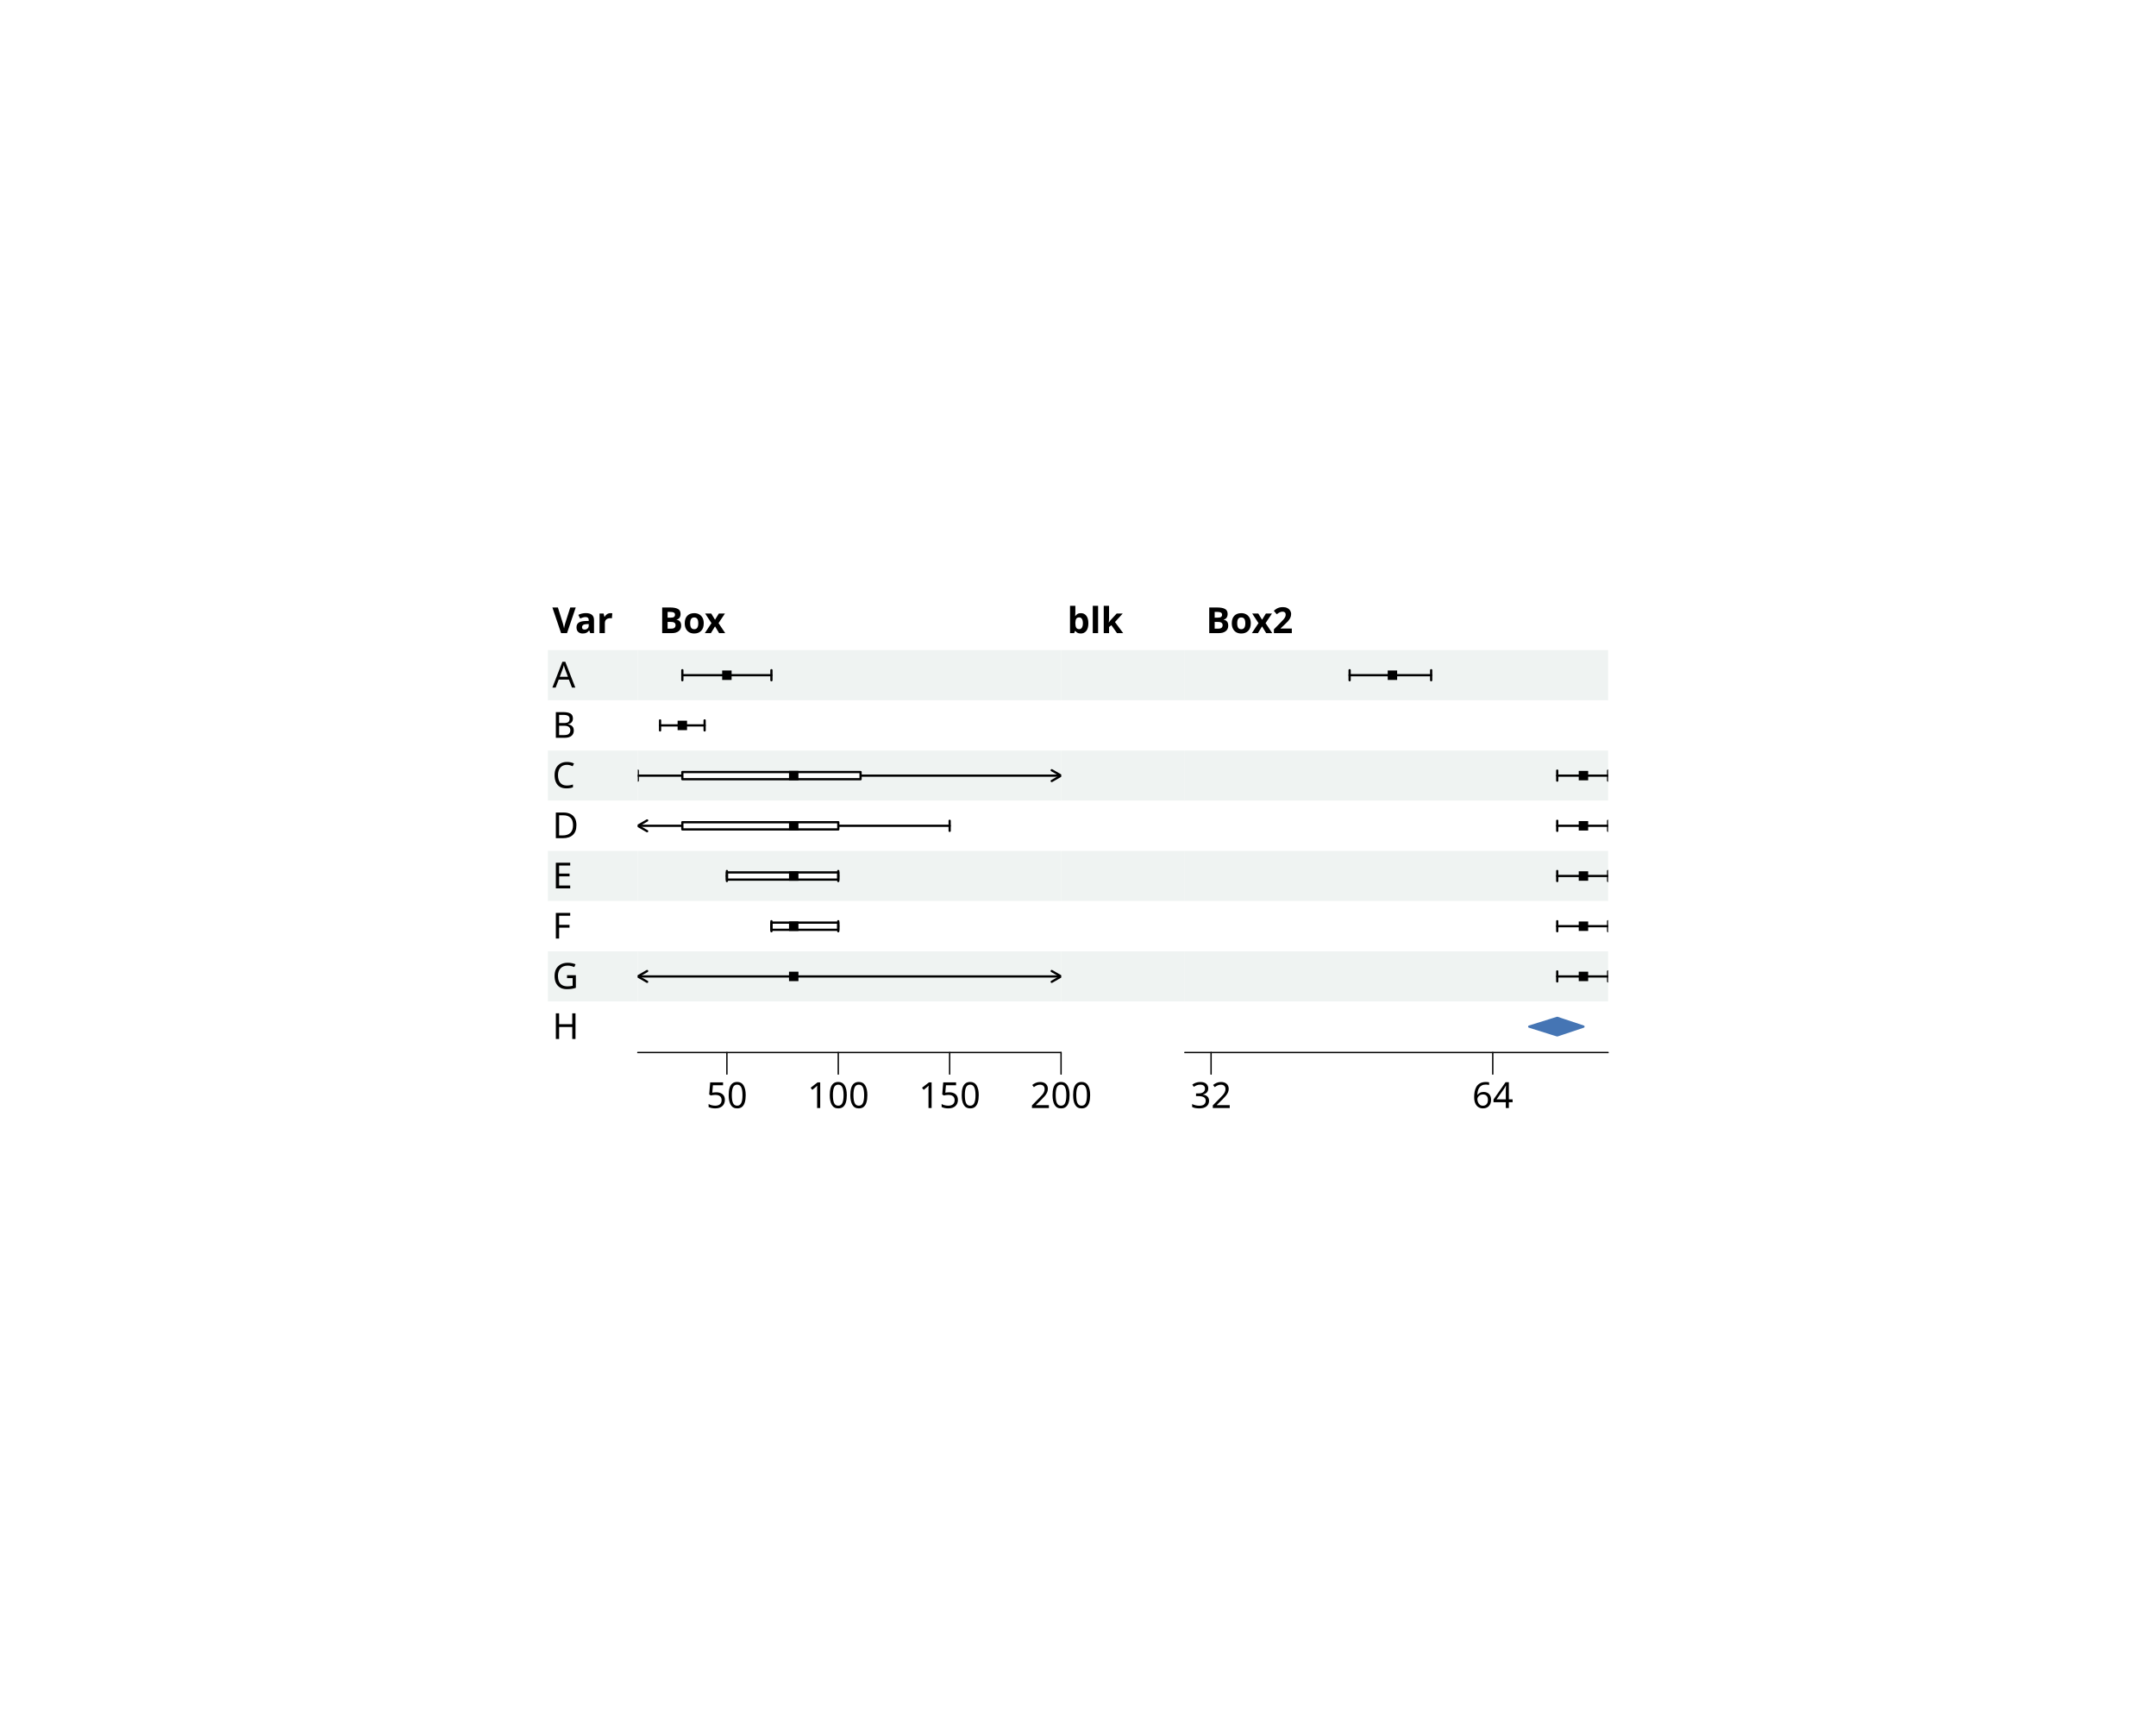
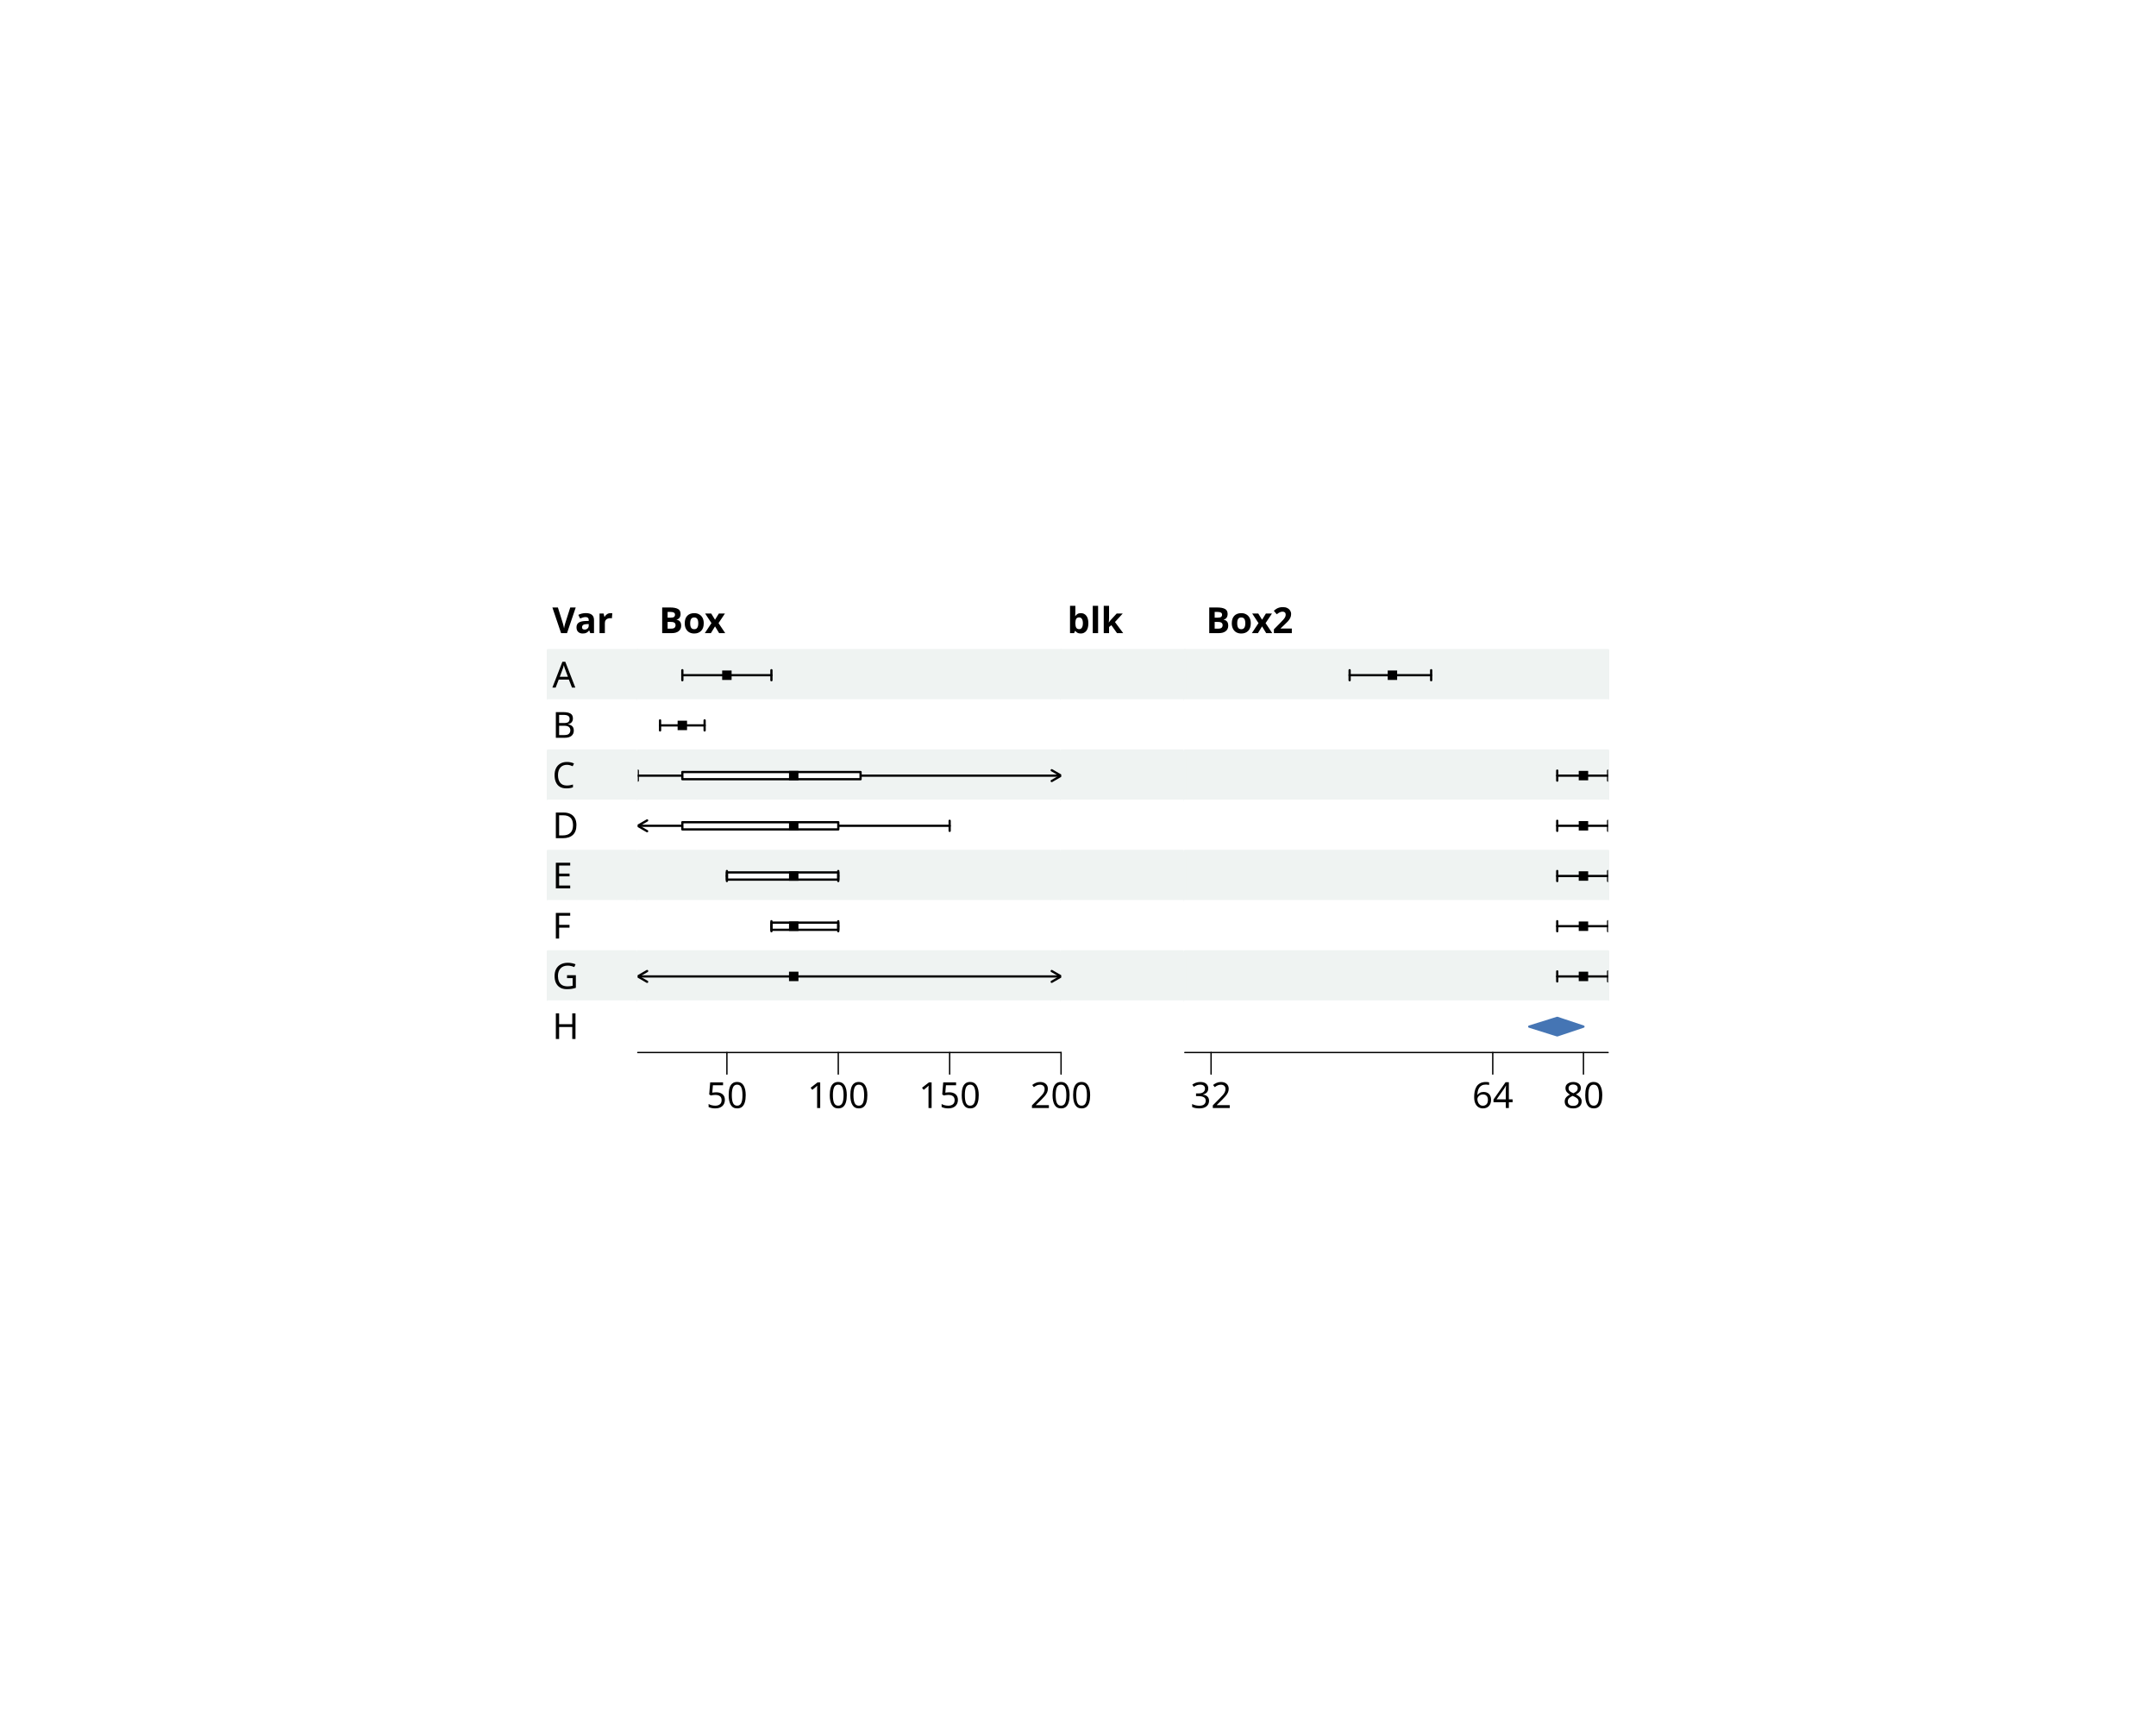
<svg xmlns="http://www.w3.org/2000/svg" class="svglite" data-engine-version="2.0" width="720.00pt" height="576.00pt" viewBox="0 0 720.00 576.00">
  <defs>
    <style type="text/css">
    .svglite line, .svglite polyline, .svglite polygon, .svglite path, .svglite rect, .svglite circle {
      fill: none;
      stroke: #000000;
      stroke-linecap: round;
      stroke-linejoin: round;
      stroke-miterlimit: 10.00;
    }
  </style>
  </defs>
  <rect width="100%" height="100%" style="stroke: none; fill: #FFFFFF;" />
  <defs>
    <clipPath id="cpMC4wMHw3MjAuMDB8MC4wMHw1NzYuMDA=">
      <rect x="0.00" y="0.00" width="720.00" height="576.00" />
    </clipPath>
  </defs>
  <g clip-path="url(#cpMC4wMHw3MjAuMDB8MC4wMHw1NzYuMDA=)">
    <rect x="182.97" y="197.48" width="30.02" height="19.60" style="stroke-width: 0.75; stroke: none; fill: #FFFFFF;" />
    <rect x="212.99" y="197.48" width="141.35" height="19.60" style="stroke-width: 0.75; stroke: none; fill: #FFFFFF;" />
    <rect x="354.34" y="197.48" width="41.34" height="19.60" style="stroke-width: 0.75; stroke: none; fill: #FFFFFF;" />
    <rect x="395.68" y="197.48" width="141.35" height="19.60" style="stroke-width: 0.75; stroke: none; fill: #FFFFFF;" />
-     <rect x="182.97" y="217.08" width="30.02" height="16.76" style="stroke-width: 0.75; stroke: none; fill: #EFF3F2;" />
-     <rect x="182.97" y="233.84" width="30.02" height="16.76" style="stroke-width: 0.75; stroke: none; fill: #FFFFFF;" />
-     <rect x="182.97" y="250.61" width="30.02" height="16.76" style="stroke-width: 0.75; stroke: none; fill: #EFF3F2;" />
-     <rect x="182.97" y="267.37" width="30.02" height="16.76" style="stroke-width: 0.75; stroke: none; fill: #FFFFFF;" />
-     <rect x="182.97" y="284.13" width="30.02" height="16.76" style="stroke-width: 0.75; stroke: none; fill: #EFF3F2;" />
-     <rect x="182.97" y="300.89" width="30.02" height="16.76" style="stroke-width: 0.75; stroke: none; fill: #FFFFFF;" />
-     <rect x="182.97" y="317.66" width="30.02" height="16.76" style="stroke-width: 0.75; stroke: none; fill: #EFF3F2;" />
-     <rect x="182.97" y="334.42" width="30.02" height="16.76" style="stroke-width: 0.75; stroke: none; fill: #FFFFFF;" />
-     <rect x="212.99" y="217.08" width="141.35" height="16.76" style="stroke-width: 0.75; stroke: none; fill: #EFF3F2;" />
-     <rect x="212.99" y="233.84" width="141.35" height="16.76" style="stroke-width: 0.75; stroke: none; fill: #FFFFFF;" />
-     <rect x="212.99" y="250.61" width="141.35" height="16.76" style="stroke-width: 0.75; stroke: none; fill: #EFF3F2;" />
-     <rect x="212.99" y="267.37" width="141.35" height="16.76" style="stroke-width: 0.75; stroke: none; fill: #FFFFFF;" />
-     <rect x="212.99" y="284.13" width="141.35" height="16.76" style="stroke-width: 0.75; stroke: none; fill: #EFF3F2;" />
-     <rect x="212.99" y="300.89" width="141.35" height="16.76" style="stroke-width: 0.75; stroke: none; fill: #FFFFFF;" />
-     <rect x="212.99" y="317.66" width="141.35" height="16.76" style="stroke-width: 0.75; stroke: none; fill: #EFF3F2;" />
-     <rect x="212.99" y="334.42" width="141.35" height="16.76" style="stroke-width: 0.75; stroke: none; fill: #FFFFFF;" />
-     <rect x="354.34" y="217.08" width="41.34" height="16.76" style="stroke-width: 0.75; stroke: none; fill: #EFF3F2;" />
-     <rect x="354.34" y="233.84" width="41.34" height="16.76" style="stroke-width: 0.75; stroke: none; fill: #FFFFFF;" />
-     <rect x="354.34" y="250.61" width="41.34" height="16.76" style="stroke-width: 0.75; stroke: none; fill: #EFF3F2;" />
-     <rect x="354.34" y="267.37" width="41.34" height="16.76" style="stroke-width: 0.75; stroke: none; fill: #FFFFFF;" />
-     <rect x="354.34" y="284.13" width="41.34" height="16.76" style="stroke-width: 0.75; stroke: none; fill: #EFF3F2;" />
-     <rect x="354.34" y="300.89" width="41.34" height="16.76" style="stroke-width: 0.75; stroke: none; fill: #FFFFFF;" />
-     <rect x="354.34" y="317.66" width="41.34" height="16.76" style="stroke-width: 0.75; stroke: none; fill: #EFF3F2;" />
-     <rect x="354.34" y="334.42" width="41.34" height="16.76" style="stroke-width: 0.75; stroke: none; fill: #FFFFFF;" />
-     <rect x="395.68" y="217.08" width="141.35" height="16.76" style="stroke-width: 0.75; stroke: none; fill: #EFF3F2;" />
-     <rect x="395.68" y="233.84" width="141.35" height="16.76" style="stroke-width: 0.75; stroke: none; fill: #FFFFFF;" />
-     <rect x="395.68" y="250.61" width="141.35" height="16.76" style="stroke-width: 0.75; stroke: none; fill: #EFF3F2;" />
-     <rect x="395.68" y="267.37" width="141.35" height="16.76" style="stroke-width: 0.75; stroke: none; fill: #FFFFFF;" />
-     <rect x="395.68" y="284.13" width="141.35" height="16.76" style="stroke-width: 0.75; stroke: none; fill: #EFF3F2;" />
-     <rect x="395.68" y="300.89" width="141.35" height="16.76" style="stroke-width: 0.75; stroke: none; fill: #FFFFFF;" />
-     <rect x="395.68" y="317.66" width="141.35" height="16.76" style="stroke-width: 0.75; stroke: none; fill: #EFF3F2;" />
-     <rect x="395.68" y="334.42" width="141.35" height="16.76" style="stroke-width: 0.75; stroke: none; fill: #FFFFFF;" />
+     <rect x="182.97" y="217.08" width="30.02" height="16.76" style="stroke-width: 0.75; stroke: #EFF3F2; fill: #EFF3F2;" />
+     <rect x="182.97" y="233.84" width="30.02" height="16.76" style="stroke-width: 0.75; stroke: #FFFFFF; fill: #FFFFFF;" />
+     <rect x="182.97" y="250.61" width="30.02" height="16.76" style="stroke-width: 0.75; stroke: #EFF3F2; fill: #EFF3F2;" />
+     <rect x="182.97" y="267.37" width="30.02" height="16.76" style="stroke-width: 0.75; stroke: #FFFFFF; fill: #FFFFFF;" />
+     <rect x="182.97" y="284.13" width="30.02" height="16.76" style="stroke-width: 0.75; stroke: #EFF3F2; fill: #EFF3F2;" />
+     <rect x="182.97" y="300.89" width="30.02" height="16.76" style="stroke-width: 0.75; stroke: #FFFFFF; fill: #FFFFFF;" />
+     <rect x="182.97" y="317.66" width="30.02" height="16.76" style="stroke-width: 0.75; stroke: #EFF3F2; fill: #EFF3F2;" />
+     <rect x="182.97" y="334.42" width="30.02" height="16.76" style="stroke-width: 0.75; stroke: #FFFFFF; fill: #FFFFFF;" />
+     <rect x="212.99" y="217.08" width="141.35" height="16.76" style="stroke-width: 0.75; stroke: #EFF3F2; fill: #EFF3F2;" />
+     <rect x="212.99" y="233.84" width="141.35" height="16.76" style="stroke-width: 0.75; stroke: #FFFFFF; fill: #FFFFFF;" />
+     <rect x="212.99" y="250.61" width="141.35" height="16.76" style="stroke-width: 0.75; stroke: #EFF3F2; fill: #EFF3F2;" />
+     <rect x="212.99" y="267.37" width="141.35" height="16.76" style="stroke-width: 0.75; stroke: #FFFFFF; fill: #FFFFFF;" />
+     <rect x="212.99" y="284.13" width="141.35" height="16.76" style="stroke-width: 0.75; stroke: #EFF3F2; fill: #EFF3F2;" />
+     <rect x="212.99" y="300.89" width="141.35" height="16.76" style="stroke-width: 0.75; stroke: #FFFFFF; fill: #FFFFFF;" />
+     <rect x="212.99" y="317.66" width="141.35" height="16.76" style="stroke-width: 0.75; stroke: #EFF3F2; fill: #EFF3F2;" />
+     <rect x="212.99" y="334.42" width="141.35" height="16.76" style="stroke-width: 0.75; stroke: #FFFFFF; fill: #FFFFFF;" />
+     <rect x="354.34" y="217.08" width="41.34" height="16.76" style="stroke-width: 0.75; stroke: #EFF3F2; fill: #EFF3F2;" />
+     <rect x="354.34" y="233.84" width="41.34" height="16.76" style="stroke-width: 0.75; stroke: #FFFFFF; fill: #FFFFFF;" />
+     <rect x="354.34" y="250.61" width="41.34" height="16.76" style="stroke-width: 0.75; stroke: #EFF3F2; fill: #EFF3F2;" />
+     <rect x="354.34" y="267.37" width="41.34" height="16.76" style="stroke-width: 0.75; stroke: #FFFFFF; fill: #FFFFFF;" />
+     <rect x="354.34" y="284.13" width="41.34" height="16.76" style="stroke-width: 0.75; stroke: #EFF3F2; fill: #EFF3F2;" />
+     <rect x="354.34" y="300.89" width="41.34" height="16.76" style="stroke-width: 0.75; stroke: #FFFFFF; fill: #FFFFFF;" />
+     <rect x="354.34" y="317.66" width="41.34" height="16.76" style="stroke-width: 0.75; stroke: #EFF3F2; fill: #EFF3F2;" />
+     <rect x="354.34" y="334.42" width="41.34" height="16.76" style="stroke-width: 0.75; stroke: #FFFFFF; fill: #FFFFFF;" />
+     <rect x="395.68" y="217.08" width="141.35" height="16.76" style="stroke-width: 0.75; stroke: #EFF3F2; fill: #EFF3F2;" />
+     <rect x="395.68" y="233.84" width="141.35" height="16.76" style="stroke-width: 0.75; stroke: #FFFFFF; fill: #FFFFFF;" />
+     <rect x="395.68" y="250.61" width="141.35" height="16.76" style="stroke-width: 0.75; stroke: #EFF3F2; fill: #EFF3F2;" />
+     <rect x="395.68" y="267.37" width="141.35" height="16.76" style="stroke-width: 0.75; stroke: #FFFFFF; fill: #FFFFFF;" />
+     <rect x="395.68" y="284.13" width="141.35" height="16.76" style="stroke-width: 0.75; stroke: #EFF3F2; fill: #EFF3F2;" />
+     <rect x="395.68" y="300.89" width="141.35" height="16.76" style="stroke-width: 0.75; stroke: #FFFFFF; fill: #FFFFFF;" />
+     <rect x="395.68" y="317.66" width="141.35" height="16.76" style="stroke-width: 0.75; stroke: #EFF3F2; fill: #EFF3F2;" />
+     <rect x="395.68" y="334.42" width="141.35" height="16.76" style="stroke-width: 0.75; stroke: #FFFFFF; fill: #FFFFFF;" />
    <text x="184.47" y="211.41" style="font-size: 12.00px; font-weight: bold; font-family: sans;" textLength="18.68px" lengthAdjust="spacingAndGlyphs">Var</text>
    <text x="184.47" y="229.59" style="font-size: 12.00px; font-family: sans;" textLength="8.01px" lengthAdjust="spacingAndGlyphs">A</text>
    <text x="220.06" y="211.41" style="font-size: 12.00px; font-weight: bold; font-family: sans;" textLength="20.69px" lengthAdjust="spacingAndGlyphs">Box</text>
    <text x="184.47" y="246.35" style="font-size: 12.00px; font-family: sans;" textLength="8.01px" lengthAdjust="spacingAndGlyphs">B</text>
    <text x="356.40" y="211.41" style="font-size: 12.00px; font-weight: bold; font-family: sans;" textLength="15.34px" lengthAdjust="spacingAndGlyphs">blk</text>
    <text x="184.47" y="263.12" style="font-size: 12.00px; font-family: sans;" textLength="8.67px" lengthAdjust="spacingAndGlyphs">C</text>
    <text x="402.75" y="211.41" style="font-size: 12.00px; font-weight: bold; font-family: sans;" textLength="27.36px" lengthAdjust="spacingAndGlyphs">Box2</text>
    <text x="184.47" y="279.88" style="font-size: 12.00px; font-family: sans;" textLength="8.67px" lengthAdjust="spacingAndGlyphs">D</text>
    <text x="184.47" y="296.64" style="font-size: 12.00px; font-family: sans;" textLength="8.01px" lengthAdjust="spacingAndGlyphs">E</text>
    <text x="184.47" y="313.40" style="font-size: 12.00px; font-family: sans;" textLength="7.33px" lengthAdjust="spacingAndGlyphs">F</text>
    <text x="184.47" y="330.17" style="font-size: 12.00px; font-family: sans;" textLength="9.34px" lengthAdjust="spacingAndGlyphs">G</text>
    <text x="184.47" y="346.93" style="font-size: 12.00px; font-family: sans;" textLength="8.67px" lengthAdjust="spacingAndGlyphs">H</text>
    <text x="220.06" y="229.59" style="font-size: 12.00px; font-family: sans;" textLength="130.01px" lengthAdjust="spacingAndGlyphs">                                       </text>
    <text x="220.06" y="246.35" style="font-size: 12.00px; font-family: sans;" textLength="130.01px" lengthAdjust="spacingAndGlyphs">                                       </text>
    <text x="220.06" y="263.12" style="font-size: 12.00px; font-family: sans;" textLength="130.01px" lengthAdjust="spacingAndGlyphs">                                       </text>
    <text x="220.06" y="279.88" style="font-size: 12.00px; font-family: sans;" textLength="130.01px" lengthAdjust="spacingAndGlyphs">                                       </text>
    <text x="220.06" y="296.64" style="font-size: 12.00px; font-family: sans;" textLength="130.01px" lengthAdjust="spacingAndGlyphs">                                       </text>
    <text x="220.06" y="313.40" style="font-size: 12.00px; font-family: sans;" textLength="130.01px" lengthAdjust="spacingAndGlyphs">                                       </text>
    <text x="220.06" y="330.17" style="font-size: 12.00px; font-family: sans;" textLength="130.01px" lengthAdjust="spacingAndGlyphs">                                       </text>
    <text x="220.06" y="346.93" style="font-size: 12.00px; font-family: sans;" textLength="130.01px" lengthAdjust="spacingAndGlyphs">                                       </text>
    <text x="356.40" y="229.59" style="font-size: 12.00px; font-family: sans;" textLength="30.00px" lengthAdjust="spacingAndGlyphs">         </text>
    <text x="356.40" y="246.35" style="font-size: 12.00px; font-family: sans;" textLength="30.00px" lengthAdjust="spacingAndGlyphs">         </text>
    <text x="356.40" y="263.12" style="font-size: 12.00px; font-family: sans;" textLength="30.00px" lengthAdjust="spacingAndGlyphs">         </text>
    <text x="356.40" y="279.88" style="font-size: 12.00px; font-family: sans;" textLength="30.00px" lengthAdjust="spacingAndGlyphs">         </text>
    <text x="356.40" y="296.64" style="font-size: 12.00px; font-family: sans;" textLength="30.00px" lengthAdjust="spacingAndGlyphs">         </text>
    <text x="356.40" y="313.40" style="font-size: 12.00px; font-family: sans;" textLength="30.00px" lengthAdjust="spacingAndGlyphs">         </text>
    <text x="356.40" y="330.17" style="font-size: 12.00px; font-family: sans;" textLength="30.00px" lengthAdjust="spacingAndGlyphs">         </text>
    <text x="356.40" y="346.93" style="font-size: 12.00px; font-family: sans;" textLength="30.00px" lengthAdjust="spacingAndGlyphs">         </text>
    <text x="402.75" y="229.59" style="font-size: 12.00px; font-family: sans;" textLength="130.01px" lengthAdjust="spacingAndGlyphs">                                       </text>
    <text x="402.75" y="246.35" style="font-size: 12.00px; font-family: sans;" textLength="130.01px" lengthAdjust="spacingAndGlyphs">                                       </text>
    <text x="402.75" y="263.12" style="font-size: 12.00px; font-family: sans;" textLength="130.01px" lengthAdjust="spacingAndGlyphs">                                       </text>
    <text x="402.75" y="279.88" style="font-size: 12.00px; font-family: sans;" textLength="130.01px" lengthAdjust="spacingAndGlyphs">                                       </text>
    <text x="402.75" y="296.64" style="font-size: 12.00px; font-family: sans;" textLength="130.01px" lengthAdjust="spacingAndGlyphs">                                       </text>
    <text x="402.75" y="313.40" style="font-size: 12.00px; font-family: sans;" textLength="130.01px" lengthAdjust="spacingAndGlyphs">                                       </text>
    <text x="402.75" y="330.17" style="font-size: 12.00px; font-family: sans;" textLength="130.01px" lengthAdjust="spacingAndGlyphs">                                       </text>
    <text x="402.75" y="346.93" style="font-size: 12.00px; font-family: sans;" textLength="130.01px" lengthAdjust="spacingAndGlyphs">                                       </text>
  </g>
  <defs>
    <clipPath id="cpMjEyLjk5fDM1NC4zNHwyMTcuMDh8MjMzLjg0">
      <rect x="212.99" y="217.08" width="141.35" height="16.76" />
    </clipPath>
  </defs>
  <g clip-path="url(#cpMjEyLjk5fDM1NC4zNHwyMTcuMDh8MjMzLjg0)">
    <polyline points="227.87,225.46 257.62,225.46 " style="stroke-width: 0.75;" />
    <line x1="227.87" y1="227.14" x2="227.87" y2="223.79" style="stroke-width: 0.75;" />
    <line x1="257.62" y1="227.14" x2="257.62" y2="223.79" style="stroke-width: 0.75;" />
    <polygon points="241.17,227.04 244.32,227.04 244.32,223.89 241.17,223.89 " style="stroke-width: 0.75; stroke: none; fill: #000000;" />
  </g>
  <g clip-path="url(#cpMC4wMHw3MjAuMDB8MC4wMHw1NzYuMDA=)">
</g>
  <defs>
    <clipPath id="cpMjEyLjk5fDM1NC4zNHwyMzMuODR8MjUwLjYx">
      <rect x="212.99" y="233.84" width="141.35" height="16.76" />
    </clipPath>
  </defs>
  <g clip-path="url(#cpMjEyLjk5fDM1NC4zNHwyMzMuODR8MjUwLjYx)">
    <polyline points="220.43,242.22 235.31,242.22 " style="stroke-width: 0.75;" />
    <line x1="220.43" y1="243.90" x2="220.43" y2="240.55" style="stroke-width: 0.75;" />
    <line x1="235.31" y1="243.90" x2="235.31" y2="240.55" style="stroke-width: 0.75;" />
    <polygon points="226.29,243.80 229.44,243.80 229.44,240.65 226.29,240.65 " style="stroke-width: 0.75; stroke: none; fill: #000000;" />
  </g>
  <g clip-path="url(#cpMC4wMHw3MjAuMDB8MC4wMHw1NzYuMDA=)">
</g>
  <defs>
    <clipPath id="cpMjEyLjk5fDM1NC4zNHwyNTAuNjF8MjY3LjM3">
      <rect x="212.99" y="250.61" width="141.35" height="16.76" />
    </clipPath>
  </defs>
  <g clip-path="url(#cpMjEyLjk5fDM1NC4zNHwyNTAuNjF8MjY3LjM3)">
    <polyline points="212.99,258.99 354.34,258.99 " style="stroke-width: 0.75;" />
    <polyline points="351.22,260.79 354.34,258.99 351.22,257.19 " style="stroke-width: 0.75;" />
    <rect x="227.87" y="257.79" width="59.52" height="2.40" style="stroke-width: 0.75; fill: #FFFFFF;" />
    <line x1="212.99" y1="260.66" x2="212.99" y2="257.31" style="stroke-width: 0.75;" />
    <polygon points="263.49,260.56 266.64,260.56 266.64,257.41 263.49,257.41 " style="stroke-width: 0.75; stroke: none; fill: #000000;" />
  </g>
  <g clip-path="url(#cpMC4wMHw3MjAuMDB8MC4wMHw1NzYuMDA=)">
</g>
  <defs>
    <clipPath id="cpMjEyLjk5fDM1NC4zNHwyNjcuMzd8Mjg0LjEz">
      <rect x="212.99" y="267.37" width="141.35" height="16.76" />
    </clipPath>
  </defs>
  <g clip-path="url(#cpMjEyLjk5fDM1NC4zNHwyNjcuMzd8Mjg0LjEz)">
    <polyline points="212.99,275.75 317.14,275.75 " style="stroke-width: 0.75;" />
    <polyline points="216.11,273.95 212.99,275.75 216.11,277.55 " style="stroke-width: 0.75;" />
    <rect x="227.87" y="274.55" width="52.08" height="2.40" style="stroke-width: 0.75; fill: #FFFFFF;" />
    <line x1="317.14" y1="277.43" x2="317.14" y2="274.07" style="stroke-width: 0.75;" />
    <polygon points="263.49,277.32 266.64,277.32 266.64,274.17 263.49,274.17 " style="stroke-width: 0.75; stroke: none; fill: #000000;" />
  </g>
  <g clip-path="url(#cpMC4wMHw3MjAuMDB8MC4wMHw1NzYuMDA=)">
</g>
  <defs>
    <clipPath id="cpMjEyLjk5fDM1NC4zNHwyODQuMTN8MzAwLjg5">
      <rect x="212.99" y="284.13" width="141.35" height="16.76" />
    </clipPath>
  </defs>
  <g clip-path="url(#cpMjEyLjk5fDM1NC4zNHwyODQuMTN8MzAwLjg5)">
    <polyline points="242.75,292.51 279.94,292.51 " style="stroke-width: 0.75;" />
    <rect x="242.75" y="291.31" width="37.20" height="2.40" style="stroke-width: 0.75; fill: #FFFFFF;" />
    <line x1="242.75" y1="294.19" x2="242.75" y2="290.84" style="stroke-width: 0.75;" />
    <line x1="279.94" y1="294.19" x2="279.94" y2="290.84" style="stroke-width: 0.75;" />
    <polygon points="263.49,294.09 266.64,294.09 266.64,290.94 263.49,290.94 " style="stroke-width: 0.75; stroke: none; fill: #000000;" />
  </g>
  <g clip-path="url(#cpMC4wMHw3MjAuMDB8MC4wMHw1NzYuMDA=)">
</g>
  <defs>
    <clipPath id="cpMjEyLjk5fDM1NC4zNHwzMDAuODl8MzE3LjY2">
      <rect x="212.99" y="300.89" width="141.35" height="16.76" />
    </clipPath>
  </defs>
  <g clip-path="url(#cpMjEyLjk5fDM1NC4zNHwzMDAuODl8MzE3LjY2)">
    <polyline points="257.62,309.27 279.94,309.27 " style="stroke-width: 0.75;" />
    <rect x="257.62" y="308.07" width="22.32" height="2.40" style="stroke-width: 0.75; fill: #FFFFFF;" />
    <line x1="257.62" y1="310.95" x2="257.62" y2="307.60" style="stroke-width: 0.75;" />
    <line x1="279.94" y1="310.95" x2="279.94" y2="307.60" style="stroke-width: 0.75;" />
    <polygon points="263.49,310.85 266.64,310.85 266.64,307.70 263.49,307.70 " style="stroke-width: 0.75; stroke: none; fill: #000000;" />
  </g>
  <g clip-path="url(#cpMC4wMHw3MjAuMDB8MC4wMHw1NzYuMDA=)">
</g>
  <defs>
    <clipPath id="cpMjEyLjk5fDM1NC4zNHwzMTcuNjZ8MzM0LjQy">
      <rect x="212.99" y="317.66" width="141.35" height="16.76" />
    </clipPath>
  </defs>
  <g clip-path="url(#cpMjEyLjk5fDM1NC4zNHwzMTcuNjZ8MzM0LjQy)">
    <polyline points="212.99,326.04 354.34,326.04 " style="stroke-width: 0.75;" />
    <polyline points="216.11,324.24 212.99,326.04 216.11,327.84 " style="stroke-width: 0.75;" />
    <polyline points="351.22,327.84 354.34,326.04 351.22,324.24 " style="stroke-width: 0.75;" />
    <polygon points="263.49,327.61 266.64,327.61 266.64,324.46 263.49,324.46 " style="stroke-width: 0.75; stroke: none; fill: #000000;" />
  </g>
  <g clip-path="url(#cpMC4wMHw3MjAuMDB8MC4wMHw1NzYuMDA=)">
</g>
  <defs>
    <clipPath id="cpMzk1LjY4fDUzNy4wM3wyMTcuMDh8MjMzLjg0">
      <rect x="395.68" y="217.08" width="141.35" height="16.76" />
    </clipPath>
  </defs>
  <g clip-path="url(#cpMzk1LjY4fDUzNy4wM3wyMTcuMDh8MjMzLjg0)">
    <polyline points="450.71,225.46 477.94,225.46 " style="stroke-width: 0.75;" />
    <line x1="450.71" y1="227.14" x2="450.71" y2="223.79" style="stroke-width: 0.75;" />
    <line x1="477.94" y1="227.14" x2="477.94" y2="223.79" style="stroke-width: 0.75;" />
    <polygon points="463.43,227.04 466.58,227.04 466.58,223.89 463.43,223.89 " style="stroke-width: 0.75; stroke: none; fill: #000000;" />
  </g>
  <g clip-path="url(#cpMC4wMHw3MjAuMDB8MC4wMHw1NzYuMDA=)">
</g>
  <defs>
    <clipPath id="cpMzk1LjY4fDUzNy4wM3wyNTAuNjF8MjY3LjM3">
      <rect x="395.68" y="250.61" width="141.35" height="16.76" />
    </clipPath>
  </defs>
  <g clip-path="url(#cpMzk1LjY4fDUzNy4wM3wyNTAuNjF8MjY3LjM3)">
    <polyline points="520.04,258.99 537.03,258.99 " style="stroke-width: 0.75;" />
    <line x1="520.04" y1="260.66" x2="520.04" y2="257.31" style="stroke-width: 0.75;" />
    <line x1="537.03" y1="260.66" x2="537.03" y2="257.31" style="stroke-width: 0.75;" />
    <polygon points="527.22,260.56 530.37,260.56 530.37,257.41 527.22,257.41 " style="stroke-width: 0.75; stroke: none; fill: #000000;" />
  </g>
  <g clip-path="url(#cpMC4wMHw3MjAuMDB8MC4wMHw1NzYuMDA=)">
</g>
  <defs>
    <clipPath id="cpMzk1LjY4fDUzNy4wM3wyNjcuMzd8Mjg0LjEz">
      <rect x="395.68" y="267.37" width="141.35" height="16.76" />
    </clipPath>
  </defs>
  <g clip-path="url(#cpMzk1LjY4fDUzNy4wM3wyNjcuMzd8Mjg0LjEz)">
    <polyline points="520.04,275.75 537.03,275.75 " style="stroke-width: 0.75;" />
    <line x1="520.04" y1="277.43" x2="520.04" y2="274.07" style="stroke-width: 0.75;" />
    <line x1="537.03" y1="277.43" x2="537.03" y2="274.07" style="stroke-width: 0.75;" />
    <polygon points="527.22,277.32 530.37,277.32 530.37,274.17 527.22,274.17 " style="stroke-width: 0.75; stroke: none; fill: #000000;" />
  </g>
  <g clip-path="url(#cpMC4wMHw3MjAuMDB8MC4wMHw1NzYuMDA=)">
</g>
  <defs>
    <clipPath id="cpMzk1LjY4fDUzNy4wM3wyODQuMTN8MzAwLjg5">
      <rect x="395.68" y="284.13" width="141.35" height="16.76" />
    </clipPath>
  </defs>
  <g clip-path="url(#cpMzk1LjY4fDUzNy4wM3wyODQuMTN8MzAwLjg5)">
    <polyline points="520.04,292.51 537.03,292.51 " style="stroke-width: 0.75;" />
    <line x1="520.04" y1="294.19" x2="520.04" y2="290.84" style="stroke-width: 0.75;" />
    <line x1="537.03" y1="294.19" x2="537.03" y2="290.84" style="stroke-width: 0.75;" />
    <polygon points="527.22,294.09 530.37,294.09 530.37,290.94 527.22,290.94 " style="stroke-width: 0.75; stroke: none; fill: #000000;" />
  </g>
  <g clip-path="url(#cpMC4wMHw3MjAuMDB8MC4wMHw1NzYuMDA=)">
</g>
  <defs>
    <clipPath id="cpMzk1LjY4fDUzNy4wM3wzMDAuODl8MzE3LjY2">
      <rect x="395.68" y="300.89" width="141.35" height="16.76" />
    </clipPath>
  </defs>
  <g clip-path="url(#cpMzk1LjY4fDUzNy4wM3wzMDAuODl8MzE3LjY2)">
    <polyline points="520.04,309.27 537.03,309.27 " style="stroke-width: 0.75;" />
    <line x1="520.04" y1="310.95" x2="520.04" y2="307.60" style="stroke-width: 0.75;" />
    <line x1="537.03" y1="310.95" x2="537.03" y2="307.60" style="stroke-width: 0.75;" />
    <polygon points="527.22,310.85 530.37,310.85 530.37,307.70 527.22,307.70 " style="stroke-width: 0.75; stroke: none; fill: #000000;" />
  </g>
  <g clip-path="url(#cpMC4wMHw3MjAuMDB8MC4wMHw1NzYuMDA=)">
</g>
  <defs>
    <clipPath id="cpMzk1LjY4fDUzNy4wM3wzMTcuNjZ8MzM0LjQy">
      <rect x="395.68" y="317.66" width="141.35" height="16.76" />
    </clipPath>
  </defs>
  <g clip-path="url(#cpMzk1LjY4fDUzNy4wM3wzMTcuNjZ8MzM0LjQy)">
    <polyline points="520.04,326.04 537.03,326.04 " style="stroke-width: 0.75;" />
    <line x1="520.04" y1="327.71" x2="520.04" y2="324.36" style="stroke-width: 0.75;" />
    <line x1="537.03" y1="327.71" x2="537.03" y2="324.36" style="stroke-width: 0.75;" />
    <polygon points="527.22,327.61 530.37,327.61 530.37,324.46 527.22,324.46 " style="stroke-width: 0.75; stroke: none; fill: #000000;" />
  </g>
  <g clip-path="url(#cpMC4wMHw3MjAuMDB8MC4wMHw1NzYuMDA=)">
    <polygon points="510.68,342.80 520.04,339.87 528.80,342.80 520.04,345.73 " style="stroke-width: 0.75; stroke: #4575B4; fill: #4575B4;" />
    <polyline points="212.99,351.45 354.34,351.45 " style="stroke-width: 0.45;" />
    <line x1="242.75" y1="351.45" x2="242.75" y2="358.65" style="stroke-width: 0.45;" />
    <line x1="279.94" y1="351.45" x2="279.94" y2="358.65" style="stroke-width: 0.45;" />
    <line x1="317.14" y1="351.45" x2="317.14" y2="358.65" style="stroke-width: 0.45;" />
    <line x1="354.34" y1="351.45" x2="354.34" y2="358.65" style="stroke-width: 0.45;" />
    <text x="242.75" y="369.98" text-anchor="middle" style="font-size: 12.00px; font-family: sans;" textLength="13.35px" lengthAdjust="spacingAndGlyphs">50</text>
    <text x="279.94" y="369.98" text-anchor="middle" style="font-size: 12.00px; font-family: sans;" textLength="20.02px" lengthAdjust="spacingAndGlyphs">100</text>
    <text x="317.14" y="369.98" text-anchor="middle" style="font-size: 12.00px; font-family: sans;" textLength="20.02px" lengthAdjust="spacingAndGlyphs">150</text>
    <text x="354.34" y="369.98" text-anchor="middle" style="font-size: 12.00px; font-family: sans;" textLength="20.02px" lengthAdjust="spacingAndGlyphs">200</text>
    <polyline points="395.68,351.45 537.03,351.45 " style="stroke-width: 0.45;" />
    <line x1="404.44" y1="351.45" x2="404.44" y2="358.65" style="stroke-width: 0.45;" />
    <line x1="498.51" y1="351.45" x2="498.51" y2="358.65" style="stroke-width: 0.45;" />
+     <line x1="528.80" y1="351.45" x2="528.80" y2="358.65" style="stroke-width: 0.45;" />
    <text x="404.44" y="369.98" text-anchor="middle" style="font-size: 12.00px; font-family: sans;" textLength="13.35px" lengthAdjust="spacingAndGlyphs">32</text>
    <text x="498.51" y="369.98" text-anchor="middle" style="font-size: 12.00px; font-family: sans;" textLength="13.35px" lengthAdjust="spacingAndGlyphs">64</text>
+     <text x="528.80" y="369.98" text-anchor="middle" style="font-size: 12.00px; font-family: sans;" textLength="13.35px" lengthAdjust="spacingAndGlyphs">80</text>
  </g>
</svg>
